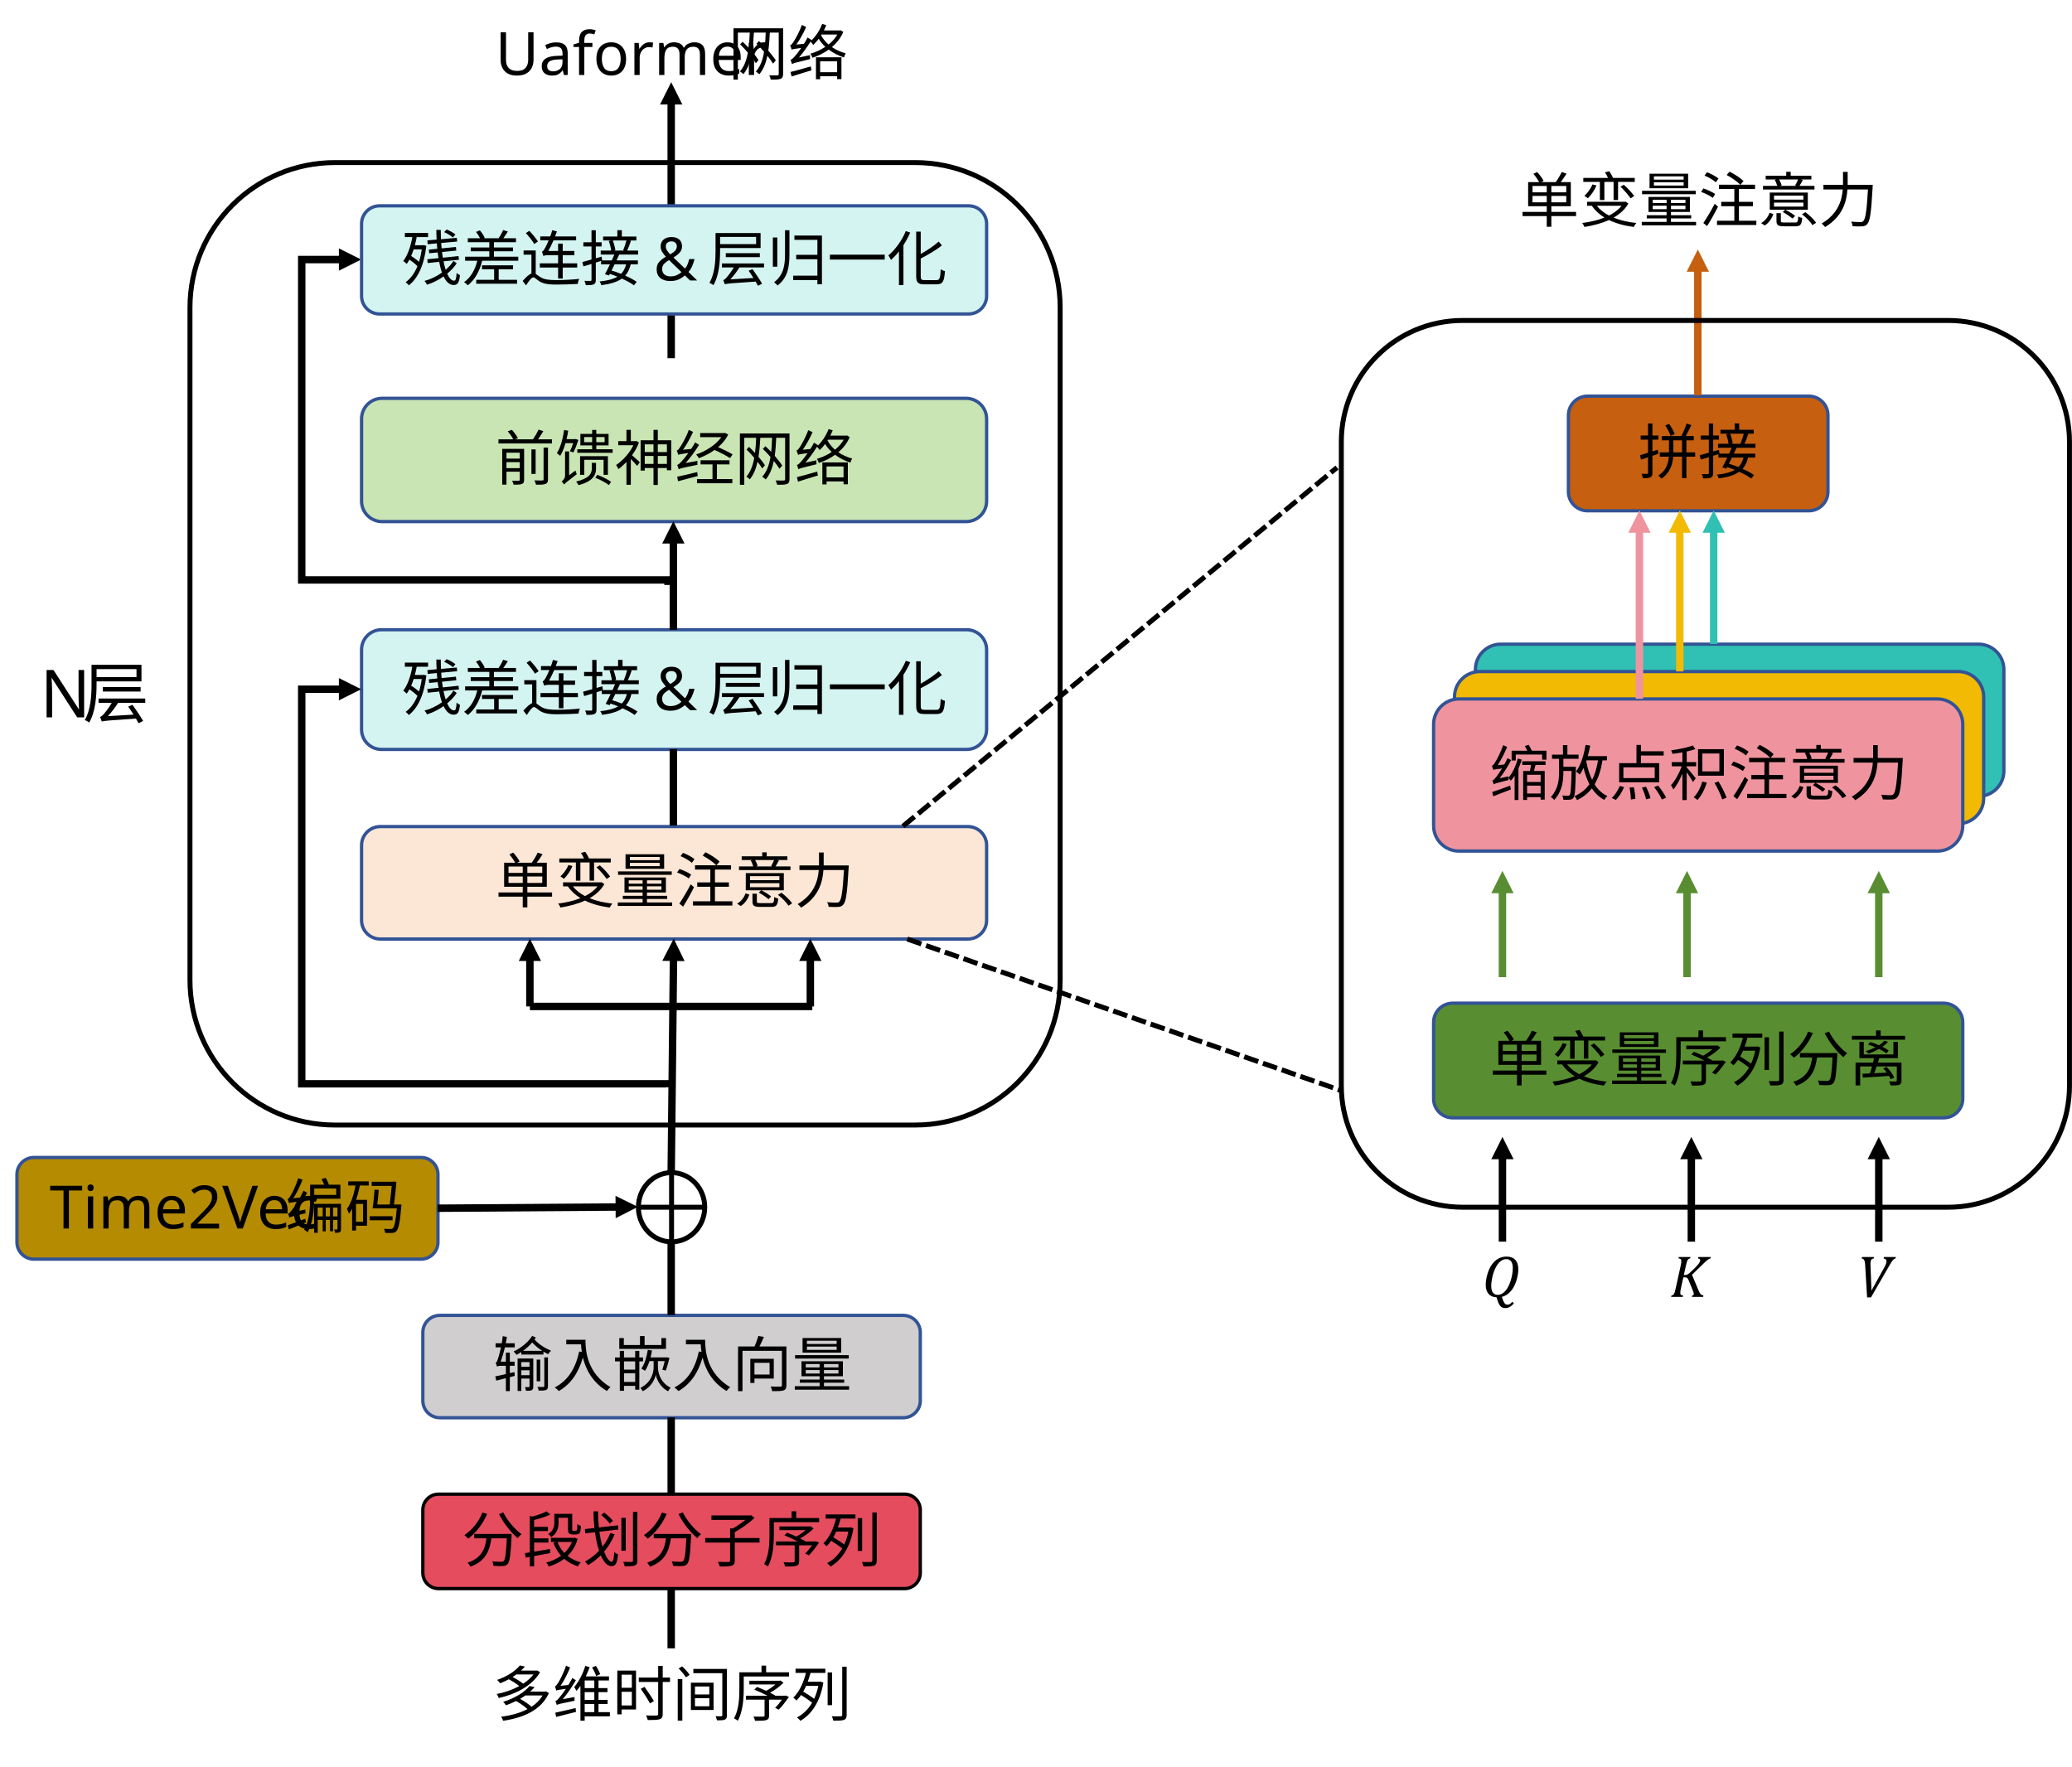
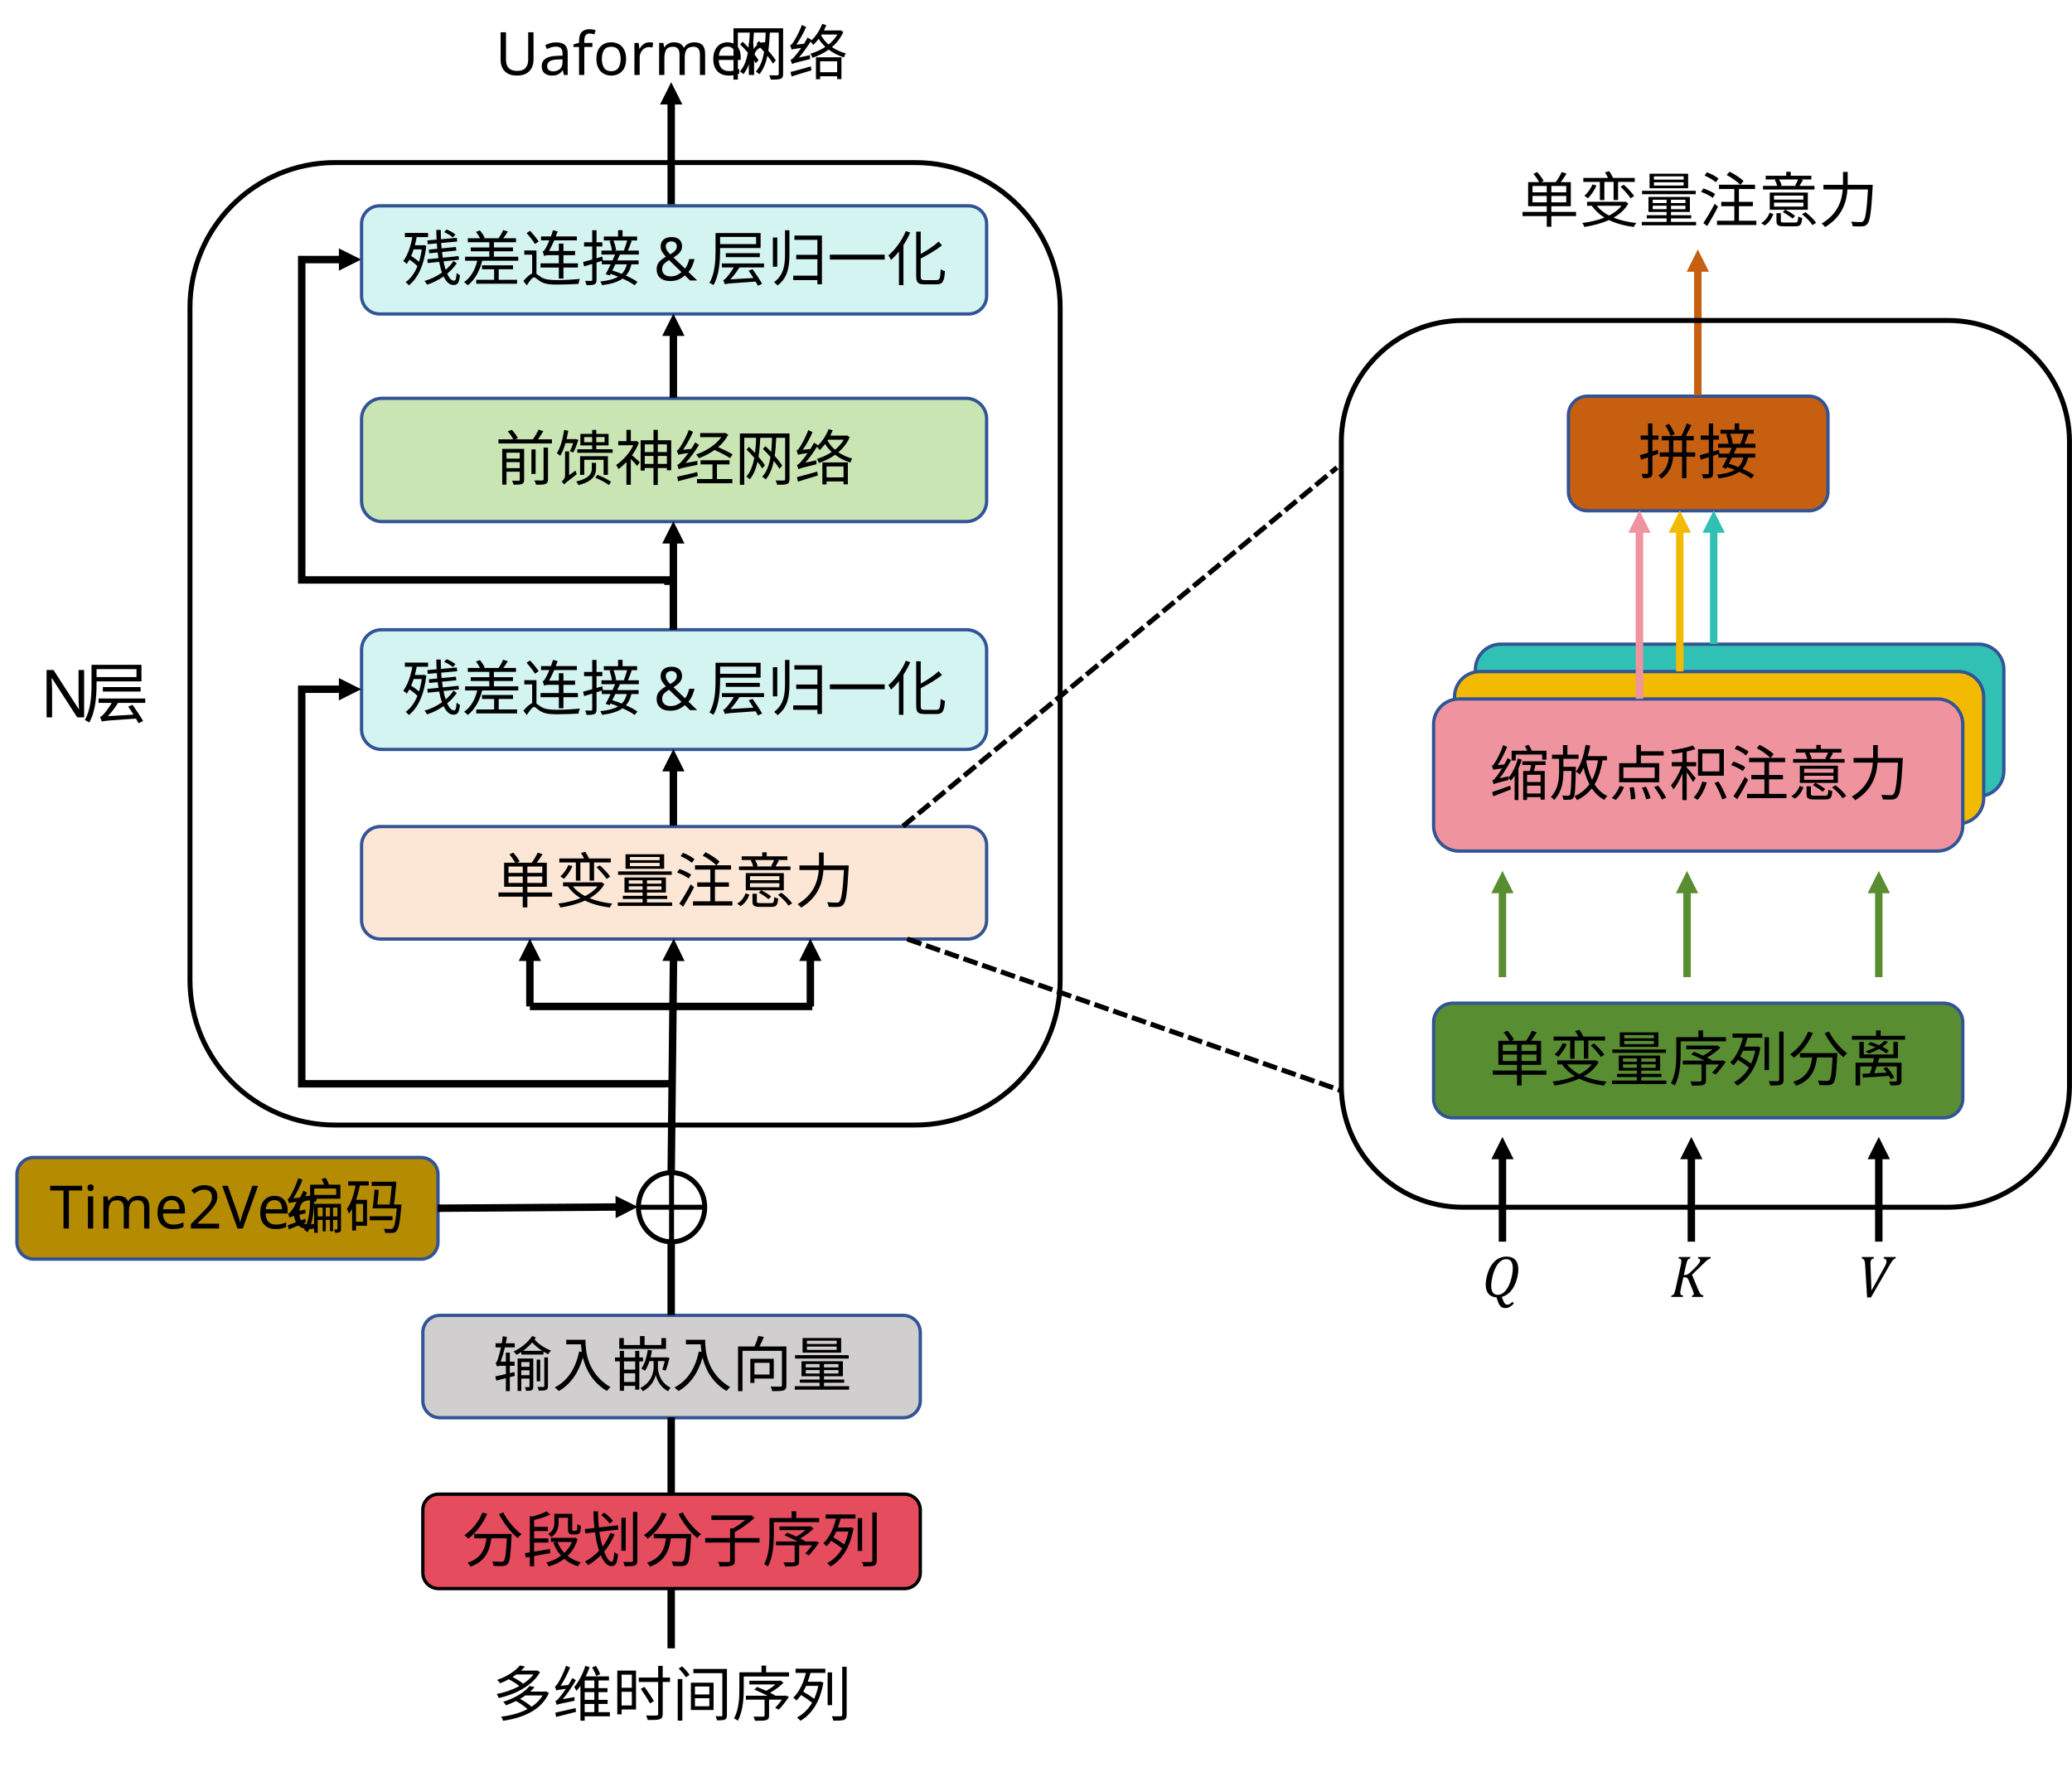
<svg xmlns="http://www.w3.org/2000/svg" width="2874" height="2450" overflow="hidden">
  <defs>
    <clipPath id="clip0">
      <rect x="647" y="15" width="2874" height="2450" />
    </clipPath>
  </defs>
  <g clip-path="url(#clip0)" transform="translate(-647 -15)">
    <path d="M910.5 441.671C910.5 330.568 1000.57 240.5 1111.67 240.5L1916.33 240.5C2027.43 240.5 2117.5 330.568 2117.5 441.671L2117.5 1374.33C2117.5 1485.43 2027.43 1575.5 1916.33 1575.5L1111.67 1575.5C1000.57 1575.5 910.5 1485.43 910.5 1374.33Z" stroke="#000000" stroke-width="6.875" stroke-miterlimit="8" fill="none" fill-rule="evenodd" />
    <path d="M1148.5 1187.5C1148.5 1173.14 1160.14 1161.5 1174.5 1161.5L1989.5 1161.5C2003.86 1161.5 2015.5 1173.14 2015.5 1187.5L2015.5 1291.5C2015.5 1305.86 2003.86 1317.5 1989.5 1317.5L1174.5 1317.5C1160.14 1317.5 1148.5 1305.86 1148.5 1291.5Z" stroke="#325395" stroke-width="4.583" stroke-miterlimit="8" fill="#FCE6D5" fill-rule="evenodd" />
    <text font-family="Microsoft YaHei,Microsoft YaHei_MSFontService,sans-serif" font-weight="400" font-size="83" transform="matrix(1 0 0 1 1333.99 1267)">单变量注意力</text>
    <path d="M1148.5 916.168C1148.5 900.887 1160.89 888.5 1176.17 888.5L1987.83 888.5C2003.11 888.5 2015.5 900.887 2015.5 916.168L2015.5 1026.83C2015.5 1042.11 2003.11 1054.5 1987.83 1054.5L1176.17 1054.5C1160.89 1054.5 1148.5 1042.11 1148.5 1026.83Z" stroke="#325395" stroke-width="4.583" stroke-miterlimit="8" fill="#D4F4F1" fill-rule="evenodd" />
    <text font-family="Microsoft YaHei,Microsoft YaHei_MSFontService,sans-serif" font-weight="400" font-size="83" transform="matrix(1 0 0 1 1204.51 1000)">残差连接<tspan font-family="Calibri,Calibri_MSFontService,sans-serif" font-size="83" x="348.906" y="0">&amp; </tspan>
      <tspan font-size="83" x="423.958" y="0">层归一化</tspan>
    </text>
    <path d="M1148.5 596.001C1148.5 580.26 1161.26 567.5 1177 567.5L1987 567.5C2002.74 567.5 2015.5 580.26 2015.5 596.001L2015.5 709.999C2015.5 725.74 2002.74 738.5 1987 738.5L1177 738.5C1161.26 738.5 1148.5 725.74 1148.5 709.999Z" stroke="#325395" stroke-width="4.583" stroke-miterlimit="8" fill="#C8E5B3" fill-rule="evenodd" />
    <text font-family="Microsoft YaHei,Microsoft YaHei_MSFontService,sans-serif" font-weight="400" font-size="83" transform="matrix(1 0 0 1 1333.99 681)">前馈神经网络</text>
    <path d="M1578.5 1641.5 1578.5 1737.5M1532.5 1689.5 1624.5 1689.5" stroke="#000000" stroke-width="6.875" stroke-miterlimit="8" fill="none" fill-rule="evenodd" />
    <path d="M1532.5 1689.5C1532.5 1662.99 1553.09 1641.5 1578.5 1641.5 1603.91 1641.5 1624.5 1662.99 1624.5 1689.5 1624.5 1716.01 1603.91 1737.5 1578.5 1737.5 1553.09 1737.5 1532.5 1716.01 1532.5 1689.5Z" stroke="#000000" stroke-width="6.875" stroke-miterlimit="8" fill="none" fill-rule="evenodd" />
    <path d="M5.156-0.055 8.357 298.005-1.955 298.116-5.156 0.055ZM18.614 292.738 3.478 323.84-12.322 293.07Z" transform="matrix(1 0 0 -1 1578 1640.84)" />
    <path d="M0 0 195.734 0" stroke="#000000" stroke-width="10.312" stroke-miterlimit="8" fill="none" fill-rule="evenodd" transform="matrix(-1 0 0 1 1577.73 1411)" />
    <path d="M5.156-1.98008e-05 5.157 68.197-5.156 68.197-5.156 1.98008e-05ZM15.469 63.041 0 93.978-15.469 63.041Z" transform="matrix(1 0 0 -1 1382 1410.98)" />
    <path d="M0 0 195.734 0" stroke="#000000" stroke-width="10.312" stroke-miterlimit="8" fill="none" fill-rule="evenodd" transform="matrix(-1 0 0 1 1773.73 1411)" />
    <path d="M5.156-1.98008e-05 5.157 68.197-5.156 68.197-5.156 1.98008e-05ZM15.469 63.041 0 93.978-15.469 63.041Z" transform="matrix(1 0 0 -1 1771 1410.98)" />
    <path d="M0-5.156 10.032-5.156 10.032 505.398 4.876 500.242 552.168 500.242 547.011 505.398 547.011 448.68 557.324 448.68 557.324 510.554-0.281 510.554-0.281 0 4.876 5.156 0 5.156ZM536.699 453.836 552.168 422.899 567.636 453.836Z" transform="matrix(-1.83697e-16 -1 -1 1.83697e-16 1570.9 1523.17)" />
-     <path d="M0 0 0.001 106.115" stroke="#000000" stroke-width="10.312" stroke-miterlimit="8" fill="none" fill-rule="evenodd" transform="matrix(1 0 0 -1 1581 1160.12)" />
    <path d="M1575.84 888.578 1575.84 763.781 1586.16 763.781 1586.16 888.578ZM1565.53 768.938 1581 738 1596.47 768.938Z" />
-     <path d="M0 0 0 80.882" stroke="#000000" stroke-width="10.312" stroke-miterlimit="8" fill="none" fill-rule="evenodd" transform="matrix(1 0 0 -1 1578 511.883)" />
    <path d="M0-5.156 12.103-5.156 12.103 508.053 6.947 502.897 451.376 502.897 446.22 508.053 446.22 451.336 456.532 451.336 456.532 513.209 1.791 513.209 1.791 0 6.947 5.156 0 5.156ZM435.907 456.492 451.376 425.555 466.845 456.492Z" transform="matrix(-1.83697e-16 -1 -1 1.83697e-16 1573.56 826.376)" />
    <text font-family="Calibri,Calibri_MSFontService,sans-serif" font-weight="400" font-size="92" transform="matrix(1 0 0 1 702.704 1010)">N<tspan font-family="Microsoft YaHei,Microsoft YaHei_MSFontService,sans-serif" font-size="92" x="59.01" y="0">层</tspan>
    </text>
    <path d="M1233.5 2109.33C1233.5 2097.28 1243.28 2087.5 1255.33 2087.5L1901.67 2087.5C1913.72 2087.5 1923.5 2097.28 1923.5 2109.33L1923.5 2196.67C1923.5 2208.72 1913.72 2218.5 1901.67 2218.5L1255.33 2218.5C1243.28 2218.5 1233.5 2208.72 1233.5 2196.67Z" stroke="#000000" stroke-width="4.583" stroke-miterlimit="8" fill="#E54C5E" fill-rule="evenodd" />
    <text font-family="Microsoft YaHei,Microsoft YaHei_MSFontService,sans-serif" font-weight="400" font-size="83" transform="matrix(1 0 0 1 1289.26 2181)">分段划分子序列</text>
    <path d="M1233.5 1863.17C1233.5 1850.1 1244.1 1839.5 1257.17 1839.5L1899.83 1839.5C1912.9 1839.5 1923.5 1850.1 1923.5 1863.17L1923.5 1957.83C1923.5 1970.9 1912.9 1981.5 1899.83 1981.5L1257.17 1981.5C1244.1 1981.5 1233.5 1970.9 1233.5 1957.83Z" stroke="#325395" stroke-width="4.583" stroke-miterlimit="8" fill="#D0CECE" fill-rule="evenodd" />
    <text font-family="Microsoft YaHei,Microsoft YaHei_MSFontService,sans-serif" font-weight="400" font-size="83" transform="matrix(1 0 0 1 1330.51 1938)">输入嵌入向量<tspan font-size="83" x="-0.001" y="457">多维时间序列</tspan>
    </text>
    <path d="M0 0 0.001 83.337" stroke="#000000" stroke-width="10.312" stroke-miterlimit="8" fill="none" fill-rule="evenodd" transform="matrix(-1 0 0 1 1578 2218)" />
    <path d="M1578 1981 1578 2087.12" stroke="#000000" stroke-width="10.312" stroke-miterlimit="8" fill="none" fill-rule="evenodd" />
    <path d="M0 0 0 102.003" stroke="#000000" stroke-width="10.312" stroke-miterlimit="8" fill="none" fill-rule="evenodd" transform="matrix(-1 0 0 1 1578 1737)" />
    <path d="M670.5 1644C670.5 1631.02 681.022 1620.5 694.001 1620.5L1231 1620.5C1243.98 1620.5 1254.5 1631.02 1254.5 1644L1254.5 1738C1254.5 1750.98 1243.98 1761.5 1231 1761.5L694.001 1761.5C681.022 1761.5 670.5 1750.98 670.5 1738Z" stroke="#325395" stroke-width="4.583" stroke-miterlimit="8" fill="#B58B02" fill-rule="evenodd" />
    <text font-family="Calibri,Calibri_MSFontService,sans-serif" font-weight="400" font-size="83" transform="matrix(1 0 0 1 715.743 1719)">Time2Vec<tspan font-family="Microsoft YaHei,Microsoft YaHei_MSFontService,sans-serif" font-size="83" x="327.044" y="0">编码</tspan>
    </text>
    <path d="M0.035-5.156 252.063-3.44 251.993 6.872-0.035 5.156ZM246.977-13.788 277.809 1.891 246.767 17.149Z" transform="matrix(1 0 0 -1 1254 1690.89)" />
    <text font-family="Calibri,Calibri_MSFontService,sans-serif" font-weight="400" font-size="83" transform="matrix(1 0 0 1 1333.91 119)">Uaformer<tspan font-family="Microsoft YaHei,Microsoft YaHei_MSFontService,sans-serif" font-size="83" x="323.194" y="0">网络</tspan>
    </text>
    <path d="M5.156-1.07721e-05 5.157 146.966-5.156 146.966-5.156 1.07721e-05ZM15.469 141.81 0 172.747-15.469 141.81Z" transform="matrix(1 0 0 -1 1578 301.747)" />
    <path d="M2693.5 943.667C2693.5 924.245 2709.25 908.5 2728.67 908.5L3391.33 908.5C3410.76 908.5 3426.5 924.245 3426.5 943.667L3426.5 1084.33C3426.5 1103.76 3410.76 1119.5 3391.33 1119.5L2728.67 1119.5C2709.25 1119.5 2693.5 1103.76 2693.5 1084.33Z" stroke="#325395" stroke-width="4.583" stroke-miterlimit="8" fill="#30C0B4" fill-rule="evenodd" />
    <path d="M2664.5 981.668C2664.5 962.245 2680.25 946.5 2699.67 946.5L3363.33 946.5C3382.76 946.5 3398.5 962.245 3398.5 981.668L3398.5 1122.33C3398.5 1141.75 3382.76 1157.5 3363.33 1157.5L2699.67 1157.5C2680.25 1157.5 2664.5 1141.75 2664.5 1122.33Z" stroke="#325395" stroke-width="4.583" stroke-miterlimit="8" fill="#F2BA02" fill-rule="evenodd" />
    <path d="M2635.5 1433C2635.5 1418.36 2647.36 1406.5 2662 1406.5L3343 1406.5C3357.64 1406.5 3369.5 1418.36 3369.5 1433L3369.5 1539C3369.5 1553.64 3357.64 1565.5 3343 1565.5L2662 1565.5C2647.36 1565.5 2635.5 1553.64 2635.5 1539Z" stroke="#325395" stroke-width="4.583" stroke-miterlimit="8" fill="#588E31" fill-rule="evenodd" />
    <text font-family="Microsoft YaHei,Microsoft YaHei_MSFontService,sans-serif" font-weight="400" font-size="83" transform="matrix(1 0 0 1 2713.09 1514)">单变量序列分离</text>
    <path d="M2635.5 1019.67C2635.5 1000.25 2651.25 984.5 2670.67 984.5L3334.33 984.5C3353.75 984.5 3369.5 1000.25 3369.5 1019.67L3369.5 1160.33C3369.5 1179.75 3353.75 1195.5 3334.33 1195.5L2670.67 1195.5C2651.25 1195.5 2635.5 1179.75 2635.5 1160.33Z" stroke="#325395" stroke-width="4.583" stroke-miterlimit="8" fill="#EF949E" fill-rule="evenodd" />
    <text font-family="Microsoft YaHei,Microsoft YaHei_MSFontService,sans-serif" font-weight="400" font-size="83" transform="matrix(1 0 0 1 2713.09 1118)">缩放点积注意力</text>
    <path d="M2822.5 591C2822.5 576.365 2834.36 564.5 2849 564.5L3156 564.5C3170.64 564.5 3182.5 576.365 3182.5 591L3182.5 697C3182.5 711.635 3170.64 723.5 3156 723.5L2849 723.5C2834.36 723.5 2822.5 711.635 2822.5 697Z" stroke="#325395" stroke-width="4.583" stroke-miterlimit="8" fill="#C65F10" fill-rule="evenodd" />
    <text font-family="Microsoft YaHei,Microsoft YaHei_MSFontService,sans-serif" font-weight="400" font-size="83" transform="matrix(1 0 0 1 2919.34 672)">拼接</text>
    <path d="M2736.26 1761.51C2733.34 1761.51 2730.62 1762.55 2728.09 1764.63 2725.57 1766.71 2723.35 1769.68 2721.45 1773.54 2719.54 1777.41 2718.06 1781.65 2717.01 1786.27 2715.96 1790.89 2715.43 1794.97 2715.43 1798.51 2715.43 1806.86 2718.47 1811.03 2724.55 1811.03 2728.3 1811.03 2731.75 1809.28 2734.88 1805.78 2738.02 1802.28 2740.54 1797.44 2742.46 1791.25 2744.38 1785.07 2745.34 1779.28 2745.34 1773.91 2745.34 1769.88 2744.59 1766.81 2743.11 1764.69 2741.62 1762.57 2739.34 1761.51 2736.26 1761.51ZM2736.71 1757.94C2741.92 1757.94 2745.94 1759.45 2748.76 1762.48 2751.59 1765.5 2753 1769.88 2753 1775.61 2753 1779.39 2752.4 1783.62 2751.21 1788.29 2750.03 1792.97 2748.39 1797.09 2746.31 1800.67 2744.23 1804.25 2741.82 1807.14 2739.08 1809.33 2736.33 1811.52 2733.35 1813.03 2730.14 1813.87 2730.76 1815.84 2731.34 1817.47 2731.88 1818.75 2732.42 1820.03 2732.94 1821.07 2733.44 1821.87 2733.94 1822.67 2734.44 1823.26 2734.92 1823.65 2735.41 1824.05 2735.89 1824.31 2736.38 1824.44 2736.87 1824.58 2737.43 1824.65 2738.08 1824.65 2739.11 1824.65 2740.15 1824.35 2741.2 1823.76 2742.26 1823.16 2743.43 1822.13 2744.73 1820.68L2746.84 1822.94C2744.68 1825.3 2742.66 1826.96 2740.8 1827.93 2738.93 1828.9 2737.02 1829.39 2735.04 1829.39 2732.8 1829.39 2730.97 1828.89 2729.55 1827.89 2728.13 1826.89 2726.9 1825.3 2725.86 1823.11 2724.82 1820.92 2723.82 1818.05 2722.84 1814.52 2717.95 1814.24 2714.23 1812.62 2711.66 1809.65 2709.09 1806.68 2707.81 1802.49 2707.81 1797.09 2707.81 1793.04 2708.49 1788.46 2709.86 1783.35 2711.22 1778.24 2713.19 1773.74 2715.77 1769.83 2718.35 1765.93 2721.43 1762.97 2725.01 1760.96 2728.59 1758.95 2732.49 1757.94 2736.71 1757.94Z" fill-rule="evenodd" />
    <text fill="#000000" fill-opacity="0" font-family="Arial,Arial_MSFontService,sans-serif" font-size="71.45" x="2707.81" y="1820.46">𝑄</text>
    <path d="M2975.59 1758.59 2991.81 1758.59 2991.36 1760.57C2990.33 1760.79 2989.6 1761.03 2989.15 1761.3 2988.71 1761.57 2988.31 1761.98 2987.96 1762.52 2987.6 1763.06 2987.24 1763.9 2986.86 1765.05 2986.48 1766.2 2986.01 1768.07 2985.44 1770.66L2982.57 1783.59 2983.9 1783.59C2985.04 1783.59 2986.07 1783.4 2987 1783.03 2987.94 1782.65 2989.02 1781.96 2990.27 1780.96 2991.51 1779.96 2993.49 1778.12 2996.2 1775.45 2998.92 1772.77 3000.85 1770.74 3002 1769.35 3003.15 1767.96 3003.98 1766.75 3004.51 1765.74 3005.04 1764.73 3005.3 1763.8 3005.3 1762.96 3005.3 1762.29 3005.03 1761.74 3004.49 1761.32 3003.95 1760.9 3003.18 1760.65 3002.18 1760.57L3002.63 1758.59 3020.01 1758.59 3019.57 1760.57C3018.49 1760.74 3017.26 1761.3 3015.9 1762.26 3014.53 1763.21 3012.45 1765.09 3009.64 1767.87L2993.91 1783.19 3002.55 1803.94C3003.44 1806.07 3004.17 1807.61 3004.75 1808.56 3005.33 1809.5 3006.03 1810.25 3006.84 1810.81 3007.65 1811.36 3008.65 1811.73 3009.84 1811.92L3009.39 1813.91 2993.75 1813.91 2994.2 1811.92C2995.66 1811.79 2996.39 1811.14 2996.39 1809.98 2996.39 1809.25 2996.24 1808.42 2995.94 1807.48 2995.64 1806.55 2995.29 1805.59 2994.89 1804.59L2989.62 1791.7C2989 1790.16 2988.46 1789.08 2988 1788.46 2987.54 1787.83 2987.05 1787.4 2986.54 1787.16 2986.02 1786.92 2985.23 1786.79 2984.15 1786.79L2981.88 1786.79 2978.51 1802.11C2978.16 1803.73 2977.93 1805.01 2977.82 1805.94 2977.72 1806.88 2977.66 1807.71 2977.66 1808.44 2977.66 1809.65 2977.97 1810.51 2978.57 1811.01 2979.18 1811.51 2980.2 1811.81 2981.63 1811.92L2981.19 1813.91 2964.98 1813.91 2965.42 1811.92C2966.45 1811.76 2967.22 1811.5 2967.73 1811.13 2968.25 1810.77 2968.68 1810.26 2969.03 1809.61 2969.38 1808.96 2969.7 1808.17 2970 1807.24 2970.3 1806.31 2970.74 1804.5 2971.34 1801.83L2978.23 1770.62C2978.82 1767.92 2979.12 1765.75 2979.12 1764.1 2979.12 1762.83 2978.8 1761.94 2978.17 1761.44 2977.53 1760.94 2976.53 1760.65 2975.15 1760.57Z" fill-rule="evenodd" />
    <text fill="#000000" fill-opacity="0" font-family="Arial,Arial_MSFontService,sans-serif" font-size="55.32" x="2964.98" y="1806.99">𝐾</text>
    <path d="M3229.7 1758.59 3246.48 1758.59 3246.03 1760.57C3244.84 1760.71 3243.92 1761.06 3243.25 1761.63 3242.59 1762.19 3242.13 1762.98 3241.86 1764 3241.59 1765.01 3241.45 1766.37 3241.45 1768.07 3241.45 1768.48 3241.49 1769.69 3241.57 1771.72L3242.71 1801.38 3242.71 1804.63 3243.11 1804.63 3260.66 1772.97C3261.69 1771.11 3262.46 1769.51 3262.97 1768.17 3263.48 1766.83 3263.74 1765.65 3263.74 1764.63 3263.74 1762.36 3262.39 1761.01 3259.69 1760.57L3260.13 1758.59 3276.71 1758.59 3276.26 1760.57C3275.53 1760.68 3274.84 1760.96 3274.18 1761.4 3273.51 1761.85 3272.77 1762.59 3271.95 1763.63 3271.12 1764.67 3269.85 1766.68 3268.12 1769.65L3242.18 1814.56 3236.79 1814.56 3234.07 1769.37C3233.97 1767.61 3233.77 1766.11 3233.49 1764.85 3233.2 1763.59 3232.76 1762.61 3232.15 1761.91 3231.54 1761.21 3230.58 1760.76 3229.25 1760.57Z" fill-rule="evenodd" />
    <text fill="#000000" fill-opacity="0" font-family="Arial,Arial_MSFontService,sans-serif" font-size="55.968" x="3229.25" y="1807.56">𝑉</text>
    <path d="M5.156-1.28085e-05 5.157 119.501-5.156 119.501-5.156 1.28085e-05ZM15.469 114.345 0 145.282-15.469 114.345Z" transform="matrix(1 0 0 -1 2731 1737.28)" />
    <path d="M5.156-1.28085e-05 5.157 119.501-5.156 119.501-5.156 1.28085e-05ZM15.469 114.345 0 145.282-15.469 114.345Z" transform="matrix(1 0 0 -1 2993 1737.28)" />
    <path d="M5.156-1.28085e-05 5.157 119.501-5.156 119.501-5.156 1.28085e-05ZM15.469 114.345 0 145.282-15.469 114.345Z" transform="matrix(1 0 0 -1 3253 1737.28)" />
    <path d="M5.156-1.26264e-05 5.157 121.597-5.156 121.597-5.156 1.26264e-05ZM15.469 116.441 0 147.378-15.469 116.441Z" fill="#588E31" transform="matrix(1 0 0 -1 2731 1370.38)" />
    <path d="M5.156-1.26264e-05 5.157 121.597-5.156 121.597-5.156 1.26264e-05ZM15.469 116.441 0 147.378-15.469 116.441Z" fill="#588E31" transform="matrix(1 0 0 -1 2987 1370.38)" />
    <path d="M5.156-1.26264e-05 5.157 121.597-5.156 121.597-5.156 1.26264e-05ZM15.469 116.441 0 147.378-15.469 116.441Z" fill="#588E31" transform="matrix(1 0 0 -1 3253 1370.38)" />
    <path d="M5.156-7.12278e-06 5.157 235.472-5.156 235.472-5.156 7.12278e-06ZM15.469 230.316 0 261.254-15.468 230.316Z" fill="#EF949E" transform="matrix(1 0 0 -1 2921 984.254)" />
    <path d="M5.156-8.33592e-06 5.157 197.452-5.156 197.452-5.156 8.33592e-06ZM15.469 192.295 0 223.233-15.468 192.295Z" fill="#F2BA02" transform="matrix(1 0 0 -1 2977 946.233)" />
    <path d="M3018.84 908.212 3018.84 748.781 3029.16 748.781 3029.16 908.212ZM3008.53 753.937 3024 723 3039.47 753.937Z" fill="#30C0B4" />
    <path d="M2996.84 563.186 2996.84 386.781 3007.16 386.781 3007.16 563.186ZM2986.53 391.937 3002 361 3017.47 391.937Z" fill="#C65F10" />
    <path d="M2507.5 627.837C2507.5 534.867 2582.87 459.5 2675.84 459.5L3349.16 459.5C3442.13 459.5 3517.5 534.867 3517.5 627.837L3517.5 1521.16C3517.5 1614.13 3442.13 1689.5 3349.16 1689.5L2675.84 1689.5C2582.87 1689.5 2507.5 1614.13 2507.5 1521.16Z" stroke="#000000" stroke-width="6.875" stroke-miterlimit="8" fill="none" fill-rule="evenodd" />
    <path d="M0 0 601.997 497.5" stroke="#000000" stroke-width="6.875" stroke-miterlimit="8" stroke-dasharray="20.625 6.875" fill="none" fill-rule="evenodd" transform="matrix(1 0 0 -1 1899.5 1161)" />
    <path d="M1905.5 1317.5 2507.5 1527.79" stroke="#000000" stroke-width="6.875" stroke-miterlimit="8" stroke-dasharray="20.625 6.875" fill="none" fill-rule="evenodd" />
    <text font-family="Microsoft YaHei,Microsoft YaHei_MSFontService,sans-serif" font-weight="400" font-size="83" transform="matrix(1 0 0 1 2754.34 323)">单变量注意力</text>
    <path d="M1148.5 325.5C1148.5 311.693 1159.69 300.5 1173.5 300.5L1990.5 300.5C2004.31 300.5 2015.5 311.693 2015.5 325.5L2015.5 425.5C2015.5 439.307 2004.31 450.5 1990.5 450.5L1173.5 450.5C1159.69 450.5 1148.5 439.307 1148.5 425.5Z" stroke="#325395" stroke-width="4.583" stroke-miterlimit="8" fill="#D4F4F1" fill-rule="evenodd" />
-     <text font-family="Microsoft YaHei,Microsoft YaHei_MSFontService,sans-serif" font-weight="400" font-size="83" transform="matrix(1 0 0 1 1204.51 404)">残差<tspan font-size="83" x="165" y="0">连接</tspan>
-       <tspan font-family="Calibri,Calibri_MSFontService,sans-serif" font-size="83" x="348.906" y="0">&amp; </tspan>
+     <text font-family="Microsoft YaHei,Microsoft YaHei_MSFontService,sans-serif" font-weight="400" font-size="83" transform="matrix(1 0 0 1 1204.51 404)">残差连接<tspan font-family="Calibri,Calibri_MSFontService,sans-serif" font-size="83" x="348.906" y="0">&amp; </tspan>
      <tspan font-size="83" x="423.958" y="0">层归一化</tspan>
    </text>
+     <path d="M5.156-3.19553e-05 5.157 90.684-5.156 90.684-5.156 3.19553e-05ZM15.469 85.528 0.001 116.466-15.468 85.528Z" transform="matrix(1 0 0 -1 1581 566.466)" />
+     <path d="M5.156-5.26084e-05 5.157 80.334-5.155 80.334-5.156 5.26084e-05ZM15.47 75.178 0.001 106.115-15.468 75.178Z" transform="matrix(1 0 0 -1 1581 1160.12)" />
  </g>
</svg>
